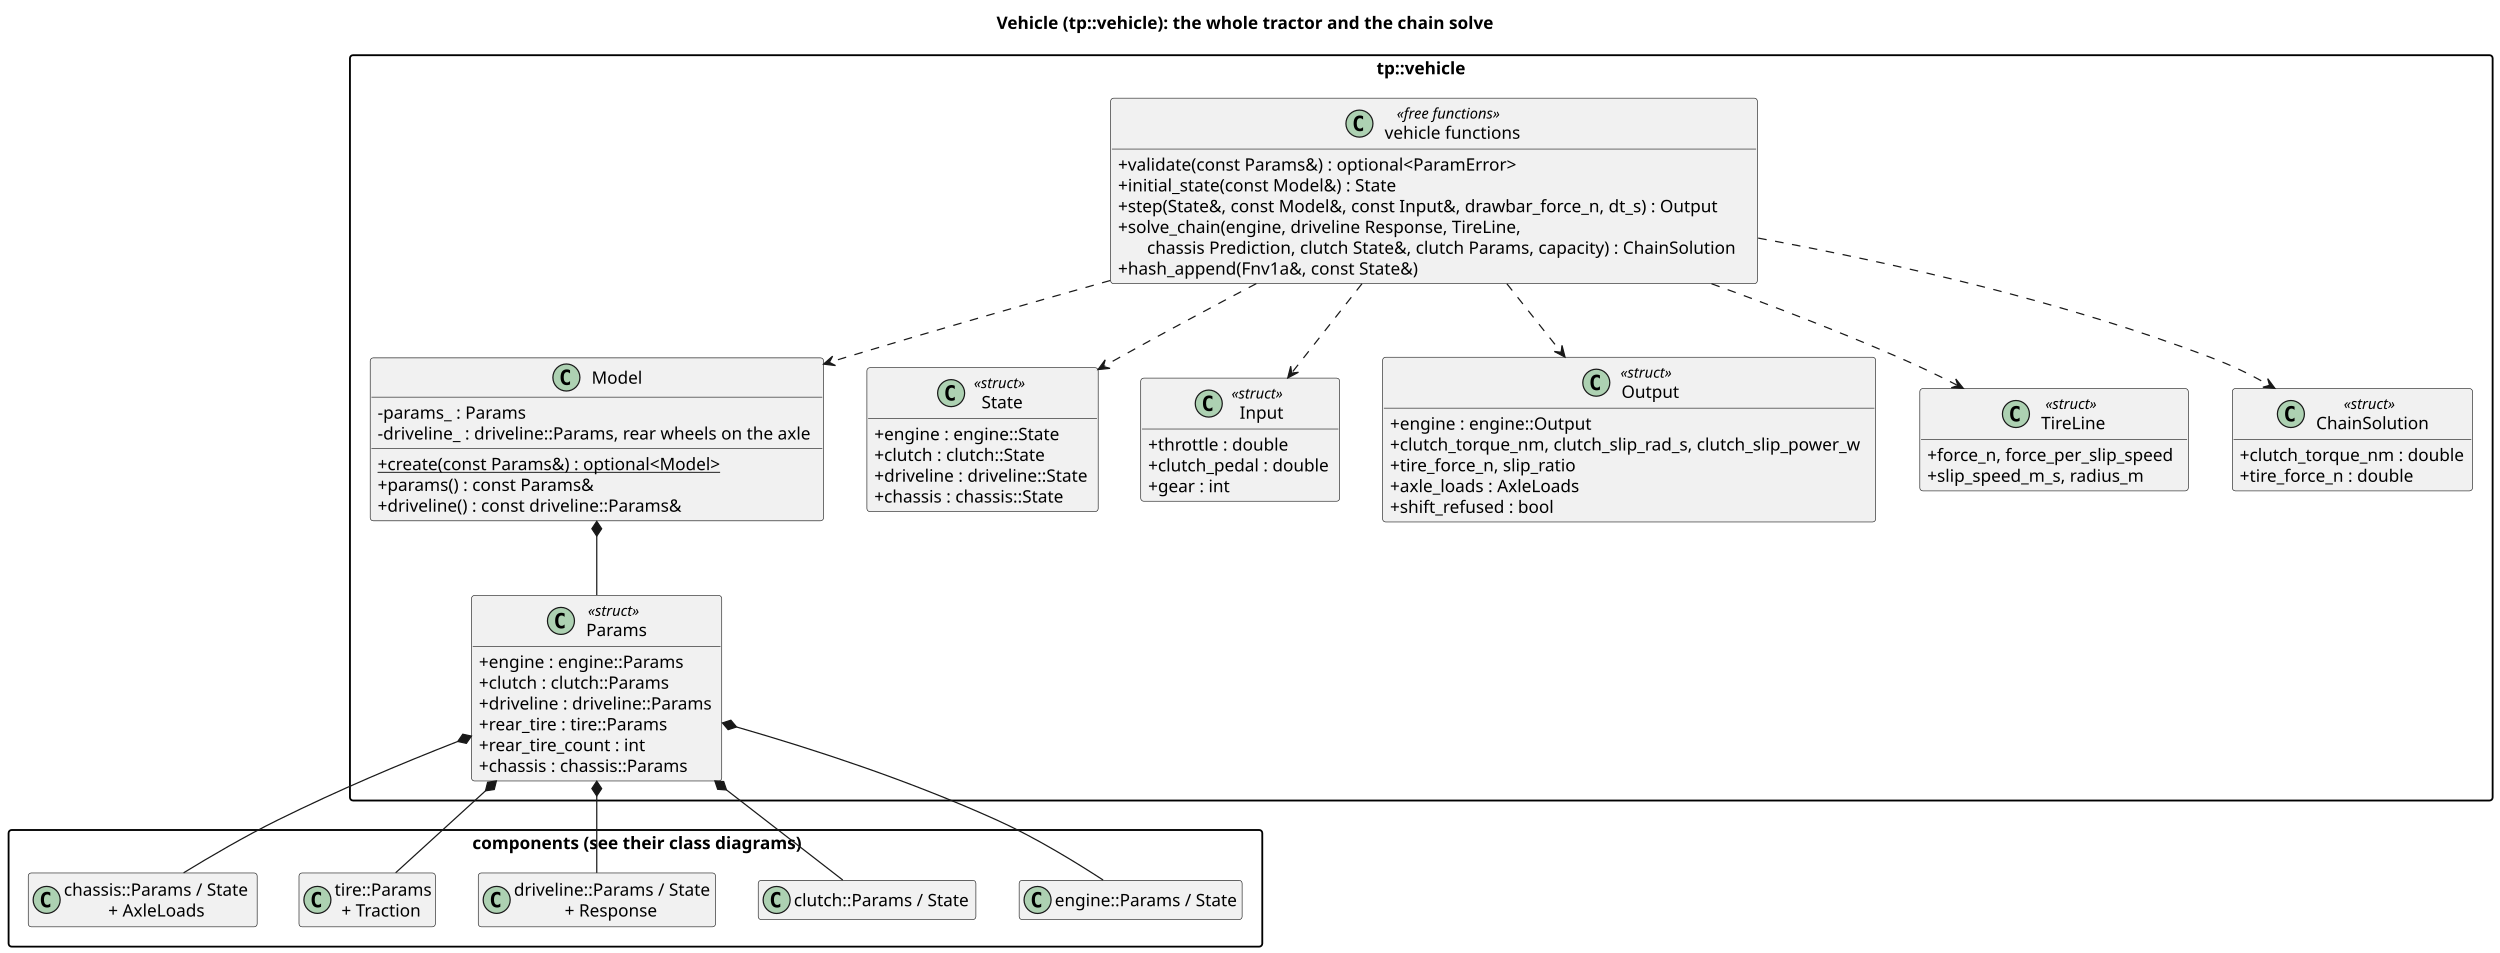
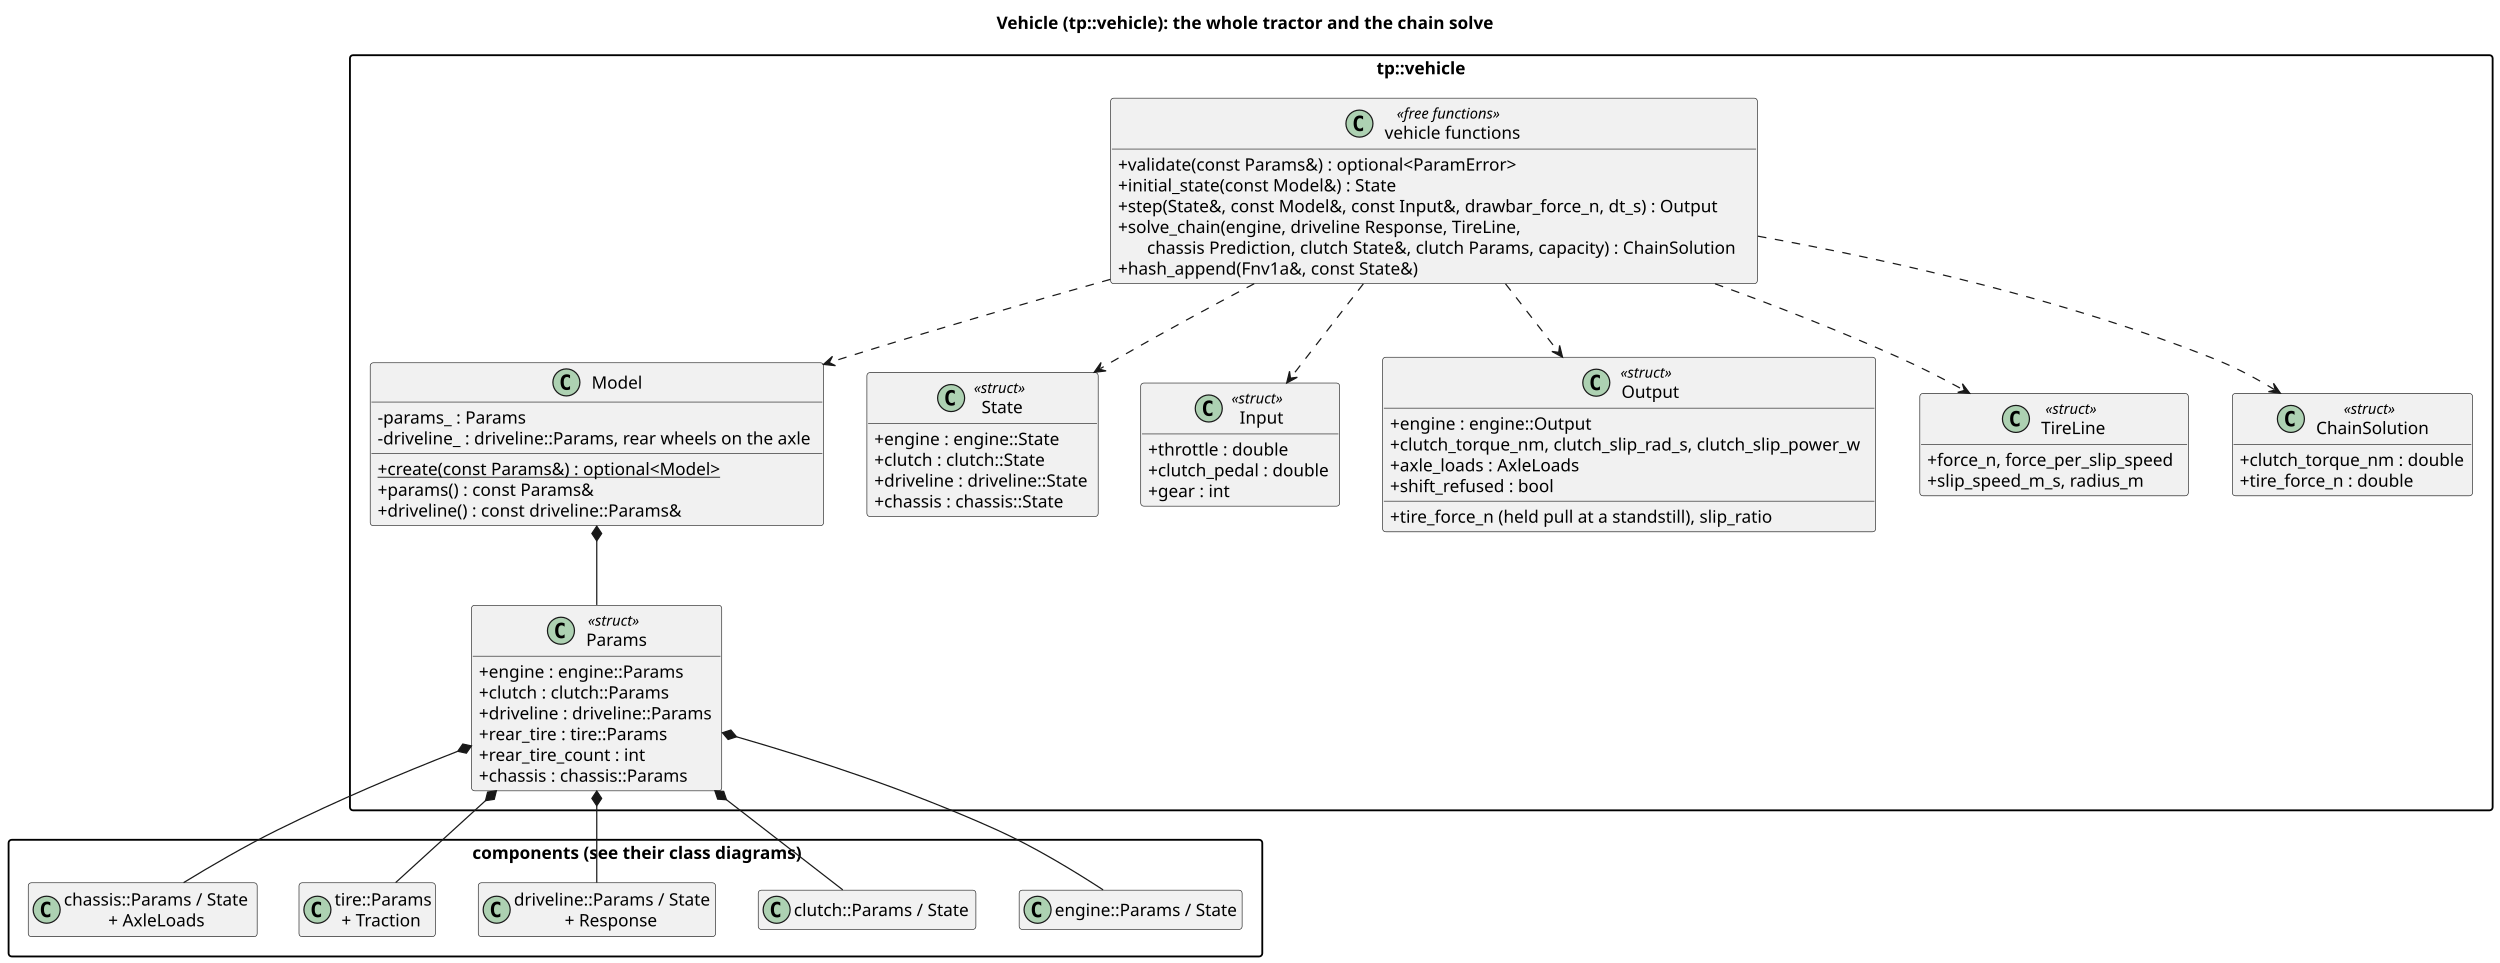
- <svg xmlns="http://www.w3.org/2000/svg" contentStyleType="text/css" height="776px" preserveAspectRatio="none" style="width:2036px;height:776px;background:#FFFFFF;" version="1.1" viewBox="0 0 2036 776" width="2036px" zoomAndPan="magnify">
+ <svg xmlns="http://www.w3.org/2000/svg" contentStyleType="text/css" height="784px" preserveAspectRatio="none" style="width:2036px;height:784px;background:#FFFFFF;" version="1.1" viewBox="0 0 2036 784" width="2036px" zoomAndPan="magnify">
  <defs />
  <g>
    <text fill="#000000" font-family="sans-serif" font-size="14" font-weight="bold" lengthAdjust="spacing" textLength="398.87" x="811.565" y="23.562">Vehicle (tp::vehicle): the whole tractor and the chain solve</text>
    <g id="cluster_components (see their class diagrams)">
-       <rect fill="none" height="95" rx="2.5" ry="2.5" style="stroke:#000000;stroke-width:1.5;" width="1021" x="7" y="675.939" />
-       <text fill="#000000" font-family="sans-serif" font-size="14" font-weight="bold" lengthAdjust="spacing" textLength="265.644" x="384.678" y="691.502">components (see their class diagrams)</text>
+       <rect fill="none" height="95" rx="2.5" ry="2.5" style="stroke:#000000;stroke-width:1.5;" width="1021" x="7" y="683.939" />
+       <text fill="#000000" font-family="sans-serif" font-size="14" font-weight="bold" lengthAdjust="spacing" textLength="265.644" x="384.678" y="699.502">components (see their class diagrams)</text>
    </g>
    <g id="cluster_tp::vehicle">
-       <rect fill="none" height="607" rx="2.5" ry="2.5" style="stroke:#000000;stroke-width:1.5;" width="1745" x="285" y="44.94" />
+       <rect fill="none" height="615" rx="2.5" ry="2.5" style="stroke:#000000;stroke-width:1.5;" width="1745" x="285" y="44.94" />
      <text fill="#000000" font-family="sans-serif" font-size="14" font-weight="bold" lengthAdjust="spacing" textLength="72.919" x="1121.041" y="60.502">tp::vehicle</text>
    </g>
    <g id="elem_Engine">
-       <rect codeLine="7" fill="#F1F1F1" height="32" id="Engine" rx="2.5" ry="2.5" style="stroke:#181818;stroke-width:0.5;" width="181.584" x="830" y="716.939" />
-       <ellipse cx="845" cy="732.939" fill="#ADD1B2" rx="11" ry="11" style="stroke:#181818;stroke-width:1.0;" />
-       <path d="M847.969,738.58 Q847.391,738.877 846.75,739.018 Q846.109,739.174 845.406,739.174 Q842.906,739.174 841.578,737.533 Q840.266,735.877 840.266,732.752 Q840.266,729.627 841.578,727.971 Q842.906,726.314 845.406,726.314 Q846.109,726.314 846.75,726.471 Q847.406,726.627 847.969,726.924 L847.969,729.643 Q847.344,729.064 846.75,728.799 Q846.156,728.518 845.531,728.518 Q844.188,728.518 843.5,729.596 Q842.812,730.658 842.812,732.752 Q842.812,734.846 843.5,735.924 Q844.188,736.986 845.531,736.986 Q846.156,736.986 846.75,736.721 Q847.344,736.439 847.969,735.861 L847.969,738.58 Z " fill="#000000" />
-       <text fill="#000000" font-family="sans-serif" font-size="14" lengthAdjust="spacing" textLength="149.584" x="859" y="738.032">engine::Params / State</text>
+       <rect codeLine="7" fill="#F1F1F1" height="32" id="Engine" rx="2.5" ry="2.5" style="stroke:#181818;stroke-width:0.5;" width="181.584" x="830" y="724.939" />
+       <ellipse cx="845" cy="740.939" fill="#ADD1B2" rx="11" ry="11" style="stroke:#181818;stroke-width:1.0;" />
+       <path d="M847.969,746.58 Q847.391,746.877 846.75,747.018 Q846.109,747.174 845.406,747.174 Q842.906,747.174 841.578,745.533 Q840.266,743.877 840.266,740.752 Q840.266,737.627 841.578,735.971 Q842.906,734.314 845.406,734.314 Q846.109,734.314 846.75,734.471 Q847.406,734.627 847.969,734.924 L847.969,737.643 Q847.344,737.064 846.75,736.799 Q846.156,736.518 845.531,736.518 Q844.188,736.518 843.5,737.596 Q842.812,738.658 842.812,740.752 Q842.812,742.846 843.5,743.924 Q844.188,744.986 845.531,744.986 Q846.156,744.986 846.75,744.721 Q847.344,744.439 847.969,743.861 L847.969,746.58 Z " fill="#000000" />
+       <text fill="#000000" font-family="sans-serif" font-size="14" lengthAdjust="spacing" textLength="149.584" x="859" y="746.032">engine::Params / State</text>
    </g>
    <g id="elem_Clutch">
-       <rect codeLine="8" fill="#F1F1F1" height="32" id="Clutch" rx="2.5" ry="2.5" style="stroke:#181818;stroke-width:0.5;" width="177.264" x="617.5" y="716.939" />
-       <ellipse cx="632.5" cy="732.939" fill="#ADD1B2" rx="11" ry="11" style="stroke:#181818;stroke-width:1.0;" />
-       <path d="M635.469,738.58 Q634.891,738.877 634.25,739.018 Q633.609,739.174 632.906,739.174 Q630.406,739.174 629.078,737.533 Q627.766,735.877 627.766,732.752 Q627.766,729.627 629.078,727.971 Q630.406,726.314 632.906,726.314 Q633.609,726.314 634.25,726.471 Q634.906,726.627 635.469,726.924 L635.469,729.643 Q634.844,729.064 634.25,728.799 Q633.656,728.518 633.031,728.518 Q631.688,728.518 631,729.596 Q630.312,730.658 630.312,732.752 Q630.312,734.846 631,735.924 Q631.688,736.986 633.031,736.986 Q633.656,736.986 634.25,736.721 Q634.844,736.439 635.469,735.861 L635.469,738.58 Z " fill="#000000" />
-       <text fill="#000000" font-family="sans-serif" font-size="14" lengthAdjust="spacing" textLength="145.264" x="646.5" y="738.032">clutch::Params / State</text>
+       <rect codeLine="8" fill="#F1F1F1" height="32" id="Clutch" rx="2.5" ry="2.5" style="stroke:#181818;stroke-width:0.5;" width="177.264" x="617.5" y="724.939" />
+       <ellipse cx="632.5" cy="740.939" fill="#ADD1B2" rx="11" ry="11" style="stroke:#181818;stroke-width:1.0;" />
+       <path d="M635.469,746.58 Q634.891,746.877 634.25,747.018 Q633.609,747.174 632.906,747.174 Q630.406,747.174 629.078,745.533 Q627.766,743.877 627.766,740.752 Q627.766,737.627 629.078,735.971 Q630.406,734.314 632.906,734.314 Q633.609,734.314 634.25,734.471 Q634.906,734.627 635.469,734.924 L635.469,737.643 Q634.844,737.064 634.25,736.799 Q633.656,736.518 633.031,736.518 Q631.688,736.518 631,737.596 Q630.312,738.658 630.312,740.752 Q630.312,742.846 631,743.924 Q631.688,744.986 633.031,744.986 Q633.656,744.986 634.25,744.721 Q634.844,744.439 635.469,743.861 L635.469,746.58 Z " fill="#000000" />
+       <text fill="#000000" font-family="sans-serif" font-size="14" lengthAdjust="spacing" textLength="145.264" x="646.5" y="746.032">clutch::Params / State</text>
    </g>
    <g id="elem_Driveline">
-       <rect codeLine="9" fill="#F1F1F1" height="43.879" id="Driveline" rx="2.5" ry="2.5" style="stroke:#181818;stroke-width:0.5;" width="193.219" x="389.5" y="710.939" />
-       <ellipse cx="404.5" cy="732.879" fill="#ADD1B2" rx="11" ry="11" style="stroke:#181818;stroke-width:1.0;" />
-       <path d="M407.469,738.519 Q406.891,738.816 406.25,738.957 Q405.609,739.113 404.906,739.113 Q402.406,739.113 401.078,737.473 Q399.766,735.816 399.766,732.691 Q399.766,729.566 401.078,727.91 Q402.406,726.254 404.906,726.254 Q405.609,726.254 406.25,726.41 Q406.906,726.566 407.469,726.863 L407.469,729.582 Q406.844,729.004 406.25,728.738 Q405.656,728.457 405.031,728.457 Q403.688,728.457 403,729.535 Q402.312,730.598 402.312,732.691 Q402.312,734.785 403,735.863 Q403.688,736.926 405.031,736.926 Q405.656,736.926 406.25,736.66 Q406.844,736.379 407.469,735.801 L407.469,738.519 Z " fill="#000000" />
-       <text fill="#000000" font-family="sans-serif" font-size="14" lengthAdjust="spacing" textLength="161.219" x="418.5" y="729.502">driveline::Params / State</text>
-       <text fill="#000000" font-family="sans-serif" font-size="14" lengthAdjust="spacing" textLength="78.552" x="459.834" y="746.441">+ Response</text>
+       <rect codeLine="9" fill="#F1F1F1" height="43.879" id="Driveline" rx="2.5" ry="2.5" style="stroke:#181818;stroke-width:0.5;" width="193.219" x="389.5" y="718.939" />
+       <ellipse cx="404.5" cy="740.879" fill="#ADD1B2" rx="11" ry="11" style="stroke:#181818;stroke-width:1.0;" />
+       <path d="M407.469,746.519 Q406.891,746.816 406.25,746.957 Q405.609,747.113 404.906,747.113 Q402.406,747.113 401.078,745.473 Q399.766,743.816 399.766,740.691 Q399.766,737.566 401.078,735.91 Q402.406,734.254 404.906,734.254 Q405.609,734.254 406.25,734.41 Q406.906,734.566 407.469,734.863 L407.469,737.582 Q406.844,737.004 406.25,736.738 Q405.656,736.457 405.031,736.457 Q403.688,736.457 403,737.535 Q402.312,738.598 402.312,740.691 Q402.312,742.785 403,743.863 Q403.688,744.926 405.031,744.926 Q405.656,744.926 406.25,744.66 Q406.844,744.379 407.469,743.801 L407.469,746.519 Z " fill="#000000" />
+       <text fill="#000000" font-family="sans-serif" font-size="14" lengthAdjust="spacing" textLength="161.219" x="418.5" y="737.502">driveline::Params / State</text>
+       <text fill="#000000" font-family="sans-serif" font-size="14" lengthAdjust="spacing" textLength="78.552" x="459.834" y="754.441">+ Response</text>
    </g>
    <g id="elem_Tire">
-       <rect codeLine="10" fill="#F1F1F1" height="43.879" id="Tire" rx="2.5" ry="2.5" style="stroke:#181818;stroke-width:0.5;" width="111.058" x="243.5" y="710.939" />
-       <ellipse cx="258.5" cy="732.879" fill="#ADD1B2" rx="11" ry="11" style="stroke:#181818;stroke-width:1.0;" />
-       <path d="M261.469,738.519 Q260.891,738.816 260.25,738.957 Q259.609,739.113 258.906,739.113 Q256.406,739.113 255.078,737.473 Q253.766,735.816 253.766,732.691 Q253.766,729.566 255.078,727.91 Q256.406,726.254 258.906,726.254 Q259.609,726.254 260.25,726.41 Q260.906,726.566 261.469,726.863 L261.469,729.582 Q260.844,729.004 260.25,728.738 Q259.656,728.457 259.031,728.457 Q257.688,728.457 257,729.535 Q256.312,730.598 256.312,732.691 Q256.312,734.785 257,735.863 Q257.688,736.926 259.031,736.926 Q259.656,736.926 260.25,736.66 Q260.844,736.379 261.469,735.801 L261.469,738.519 Z " fill="#000000" />
-       <text fill="#000000" font-family="sans-serif" font-size="14" lengthAdjust="spacing" textLength="79.058" x="272.5" y="729.502">tire::Params</text>
-       <text fill="#000000" font-family="sans-serif" font-size="14" lengthAdjust="spacing" textLength="68.004" x="278.027" y="746.441">+ Traction</text>
+       <rect codeLine="10" fill="#F1F1F1" height="43.879" id="Tire" rx="2.5" ry="2.5" style="stroke:#181818;stroke-width:0.5;" width="111.058" x="243.5" y="718.939" />
+       <ellipse cx="258.5" cy="740.879" fill="#ADD1B2" rx="11" ry="11" style="stroke:#181818;stroke-width:1.0;" />
+       <path d="M261.469,746.519 Q260.891,746.816 260.25,746.957 Q259.609,747.113 258.906,747.113 Q256.406,747.113 255.078,745.473 Q253.766,743.816 253.766,740.691 Q253.766,737.566 255.078,735.91 Q256.406,734.254 258.906,734.254 Q259.609,734.254 260.25,734.41 Q260.906,734.566 261.469,734.863 L261.469,737.582 Q260.844,737.004 260.25,736.738 Q259.656,736.457 259.031,736.457 Q257.688,736.457 257,737.535 Q256.312,738.598 256.312,740.691 Q256.312,742.785 257,743.863 Q257.688,744.926 259.031,744.926 Q259.656,744.926 260.25,744.66 Q260.844,744.379 261.469,743.801 L261.469,746.519 Z " fill="#000000" />
+       <text fill="#000000" font-family="sans-serif" font-size="14" lengthAdjust="spacing" textLength="79.058" x="272.5" y="737.502">tire::Params</text>
+       <text fill="#000000" font-family="sans-serif" font-size="14" lengthAdjust="spacing" textLength="68.004" x="278.027" y="754.441">+ Traction</text>
    </g>
    <g id="elem_Chassis">
-       <rect codeLine="11" fill="#F1F1F1" height="43.879" id="Chassis" rx="2.5" ry="2.5" style="stroke:#181818;stroke-width:0.5;" width="186.438" x="23" y="710.939" />
-       <ellipse cx="38" cy="732.879" fill="#ADD1B2" rx="11" ry="11" style="stroke:#181818;stroke-width:1.0;" />
-       <path d="M40.969,738.519 Q40.391,738.816 39.75,738.957 Q39.109,739.113 38.406,739.113 Q35.906,739.113 34.578,737.473 Q33.266,735.816 33.266,732.691 Q33.266,729.566 34.578,727.91 Q35.906,726.254 38.406,726.254 Q39.109,726.254 39.75,726.41 Q40.406,726.566 40.969,726.863 L40.969,729.582 Q40.344,729.004 39.75,728.738 Q39.156,728.457 38.531,728.457 Q37.188,728.457 36.5,729.535 Q35.812,730.598 35.812,732.691 Q35.812,734.785 36.5,735.863 Q37.188,736.926 38.531,736.926 Q39.156,736.926 39.75,736.66 Q40.344,736.379 40.969,735.801 L40.969,738.519 Z " fill="#000000" />
-       <text fill="#000000" font-family="sans-serif" font-size="14" lengthAdjust="spacing" textLength="154.438" x="52" y="729.502">chassis::Params / State</text>
-       <text fill="#000000" font-family="sans-serif" font-size="14" lengthAdjust="spacing" textLength="82.189" x="88.124" y="746.441">+ AxleLoads</text>
+       <rect codeLine="11" fill="#F1F1F1" height="43.879" id="Chassis" rx="2.5" ry="2.5" style="stroke:#181818;stroke-width:0.5;" width="186.438" x="23" y="718.939" />
+       <ellipse cx="38" cy="740.879" fill="#ADD1B2" rx="11" ry="11" style="stroke:#181818;stroke-width:1.0;" />
+       <path d="M40.969,746.519 Q40.391,746.816 39.75,746.957 Q39.109,747.113 38.406,747.113 Q35.906,747.113 34.578,745.473 Q33.266,743.816 33.266,740.691 Q33.266,737.566 34.578,735.91 Q35.906,734.254 38.406,734.254 Q39.109,734.254 39.75,734.41 Q40.406,734.566 40.969,734.863 L40.969,737.582 Q40.344,737.004 39.75,736.738 Q39.156,736.457 38.531,736.457 Q37.188,736.457 36.5,737.535 Q35.812,738.598 35.812,740.691 Q35.812,742.785 36.5,743.863 Q37.188,744.926 38.531,744.926 Q39.156,744.926 39.75,744.66 Q40.344,744.379 40.969,743.801 L40.969,746.519 Z " fill="#000000" />
+       <text fill="#000000" font-family="sans-serif" font-size="14" lengthAdjust="spacing" textLength="154.438" x="52" y="737.502">chassis::Params / State</text>
+       <text fill="#000000" font-family="sans-serif" font-size="14" lengthAdjust="spacing" textLength="82.189" x="88.124" y="754.441">+ AxleLoads</text>
    </g>
    <g id="elem_Params">
-       <rect codeLine="15" fill="#F1F1F1" height="151.096" id="Params" rx="2.5" ry="2.5" style="stroke:#181818;stroke-width:0.5;" width="203.782" x="384" y="484.94" />
-       <ellipse cx="456.847" cy="505.669" fill="#ADD1B2" rx="11" ry="11" style="stroke:#181818;stroke-width:1.0;" />
-       <path d="M459.816,511.31 Q459.238,511.606 458.597,511.747 Q457.957,511.903 457.253,511.903 Q454.753,511.903 453.425,510.263 Q452.113,508.606 452.113,505.481 Q452.113,502.356 453.425,500.7 Q454.753,499.044 457.253,499.044 Q457.957,499.044 458.597,499.2 Q459.253,499.356 459.816,499.653 L459.816,502.372 Q459.191,501.794 458.597,501.528 Q458.003,501.247 457.378,501.247 Q456.035,501.247 455.347,502.325 Q454.66,503.388 454.66,505.481 Q454.66,507.575 455.347,508.653 Q456.035,509.716 457.378,509.716 Q458.003,509.716 458.597,509.45 Q459.191,509.169 459.816,508.591 L459.816,511.31 Z " fill="#000000" />
-       <text fill="#000000" font-family="sans-serif" font-size="12" font-style="italic" lengthAdjust="spacing" textLength="46.676" x="478.803" y="501.565">«struct»</text>
-       <text fill="#000000" font-family="sans-serif" font-size="14" lengthAdjust="spacing" textLength="49.588" x="477.347" y="518.021">Params</text>
-       <line style="stroke:#181818;stroke-width:0.5;" x1="385" x2="586.782" y1="526.398" y2="526.398" />
-       <text fill="#000000" font-family="sans-serif" font-size="14" lengthAdjust="spacing" textLength="168.513" x="390" y="543.961">+engine : engine::Params</text>
-       <text fill="#000000" font-family="sans-serif" font-size="14" lengthAdjust="spacing" textLength="159.872" x="390" y="560.9">+clutch : clutch::Params</text>
-       <text fill="#000000" font-family="sans-serif" font-size="14" lengthAdjust="spacing" textLength="191.782" x="390" y="577.84">+driveline : driveline::Params</text>
-       <text fill="#000000" font-family="sans-serif" font-size="14" lengthAdjust="spacing" textLength="154.581" x="390" y="594.779">+rear_tire : tire::Params</text>
-       <text fill="#000000" font-family="sans-serif" font-size="14" lengthAdjust="spacing" textLength="135.673" x="390" y="611.719">+rear_tire_count : int</text>
-       <text fill="#000000" font-family="sans-serif" font-size="14" lengthAdjust="spacing" textLength="178.22" x="390" y="628.658">+chassis : chassis::Params</text>
+       <rect codeLine="15" fill="#F1F1F1" height="151.096" id="Params" rx="2.5" ry="2.5" style="stroke:#181818;stroke-width:0.5;" width="203.782" x="384" y="492.94" />
+       <ellipse cx="456.847" cy="513.669" fill="#ADD1B2" rx="11" ry="11" style="stroke:#181818;stroke-width:1.0;" />
+       <path d="M459.816,519.31 Q459.238,519.606 458.597,519.747 Q457.957,519.903 457.253,519.903 Q454.753,519.903 453.425,518.263 Q452.113,516.606 452.113,513.481 Q452.113,510.356 453.425,508.7 Q454.753,507.044 457.253,507.044 Q457.957,507.044 458.597,507.2 Q459.253,507.356 459.816,507.653 L459.816,510.372 Q459.191,509.794 458.597,509.528 Q458.003,509.247 457.378,509.247 Q456.035,509.247 455.347,510.325 Q454.66,511.388 454.66,513.481 Q454.66,515.575 455.347,516.653 Q456.035,517.716 457.378,517.716 Q458.003,517.716 458.597,517.45 Q459.191,517.169 459.816,516.591 L459.816,519.31 Z " fill="#000000" />
+       <text fill="#000000" font-family="sans-serif" font-size="12" font-style="italic" lengthAdjust="spacing" textLength="46.676" x="478.803" y="509.565">«struct»</text>
+       <text fill="#000000" font-family="sans-serif" font-size="14" lengthAdjust="spacing" textLength="49.588" x="477.347" y="526.021">Params</text>
+       <line style="stroke:#181818;stroke-width:0.5;" x1="385" x2="586.782" y1="534.398" y2="534.398" />
+       <text fill="#000000" font-family="sans-serif" font-size="14" lengthAdjust="spacing" textLength="168.513" x="390" y="551.961">+engine : engine::Params</text>
+       <text fill="#000000" font-family="sans-serif" font-size="14" lengthAdjust="spacing" textLength="159.872" x="390" y="568.9">+clutch : clutch::Params</text>
+       <text fill="#000000" font-family="sans-serif" font-size="14" lengthAdjust="spacing" textLength="191.782" x="390" y="585.84">+driveline : driveline::Params</text>
+       <text fill="#000000" font-family="sans-serif" font-size="14" lengthAdjust="spacing" textLength="154.581" x="390" y="602.779">+rear_tire : tire::Params</text>
+       <text fill="#000000" font-family="sans-serif" font-size="14" lengthAdjust="spacing" textLength="135.673" x="390" y="619.719">+rear_tire_count : int</text>
+       <text fill="#000000" font-family="sans-serif" font-size="14" lengthAdjust="spacing" textLength="178.22" x="390" y="636.658">+chassis : chassis::Params</text>
    </g>
    <g id="elem_Model">
-       <rect codeLine="23" fill="#F1F1F1" height="132.697" id="Model" rx="2.5" ry="2.5" style="stroke:#181818;stroke-width:0.5;" width="369.212" x="301.5" y="291.44" />
-       <ellipse cx="461.273" cy="307.44" fill="#ADD1B2" rx="11" ry="11" style="stroke:#181818;stroke-width:1.0;" />
-       <path d="M464.242,313.08 Q463.664,313.377 463.023,313.518 Q462.382,313.674 461.679,313.674 Q459.179,313.674 457.851,312.033 Q456.539,310.377 456.539,307.252 Q456.539,304.127 457.851,302.471 Q459.179,300.815 461.679,300.815 Q462.382,300.815 463.023,300.971 Q463.679,301.127 464.242,301.424 L464.242,304.143 Q463.617,303.565 463.023,303.299 Q462.429,303.018 461.804,303.018 Q460.46,303.018 459.773,304.096 Q459.085,305.158 459.085,307.252 Q459.085,309.346 459.773,310.424 Q460.46,311.486 461.804,311.486 Q462.429,311.486 463.023,311.221 Q463.617,310.94 464.242,310.361 L464.242,313.08 Z " fill="#000000" />
-       <text fill="#000000" font-family="sans-serif" font-size="14" lengthAdjust="spacing" textLength="41.166" x="481.773" y="312.532">Model</text>
-       <line style="stroke:#181818;stroke-width:0.5;" x1="302.5" x2="669.712" y1="323.44" y2="323.44" />
-       <text fill="#000000" font-family="sans-serif" font-size="14" lengthAdjust="spacing" textLength="123.539" x="307.5" y="341.002">-params_ : Params</text>
-       <text fill="#000000" font-family="sans-serif" font-size="14" lengthAdjust="spacing" textLength="357.212" x="307.5" y="357.941">-driveline_ : driveline::Params, rear wheels on the axle</text>
-       <line style="stroke:#181818;stroke-width:0.5;" x1="302.5" x2="669.712" y1="365.318" y2="365.318" />
-       <text fill="#000000" font-family="sans-serif" font-size="14" lengthAdjust="spacing" text-decoration="underline" textLength="285.141" x="307.5" y="382.881">+create(const Params&amp;) : optional&lt;Model&gt;</text>
-       <text fill="#000000" font-family="sans-serif" font-size="14" lengthAdjust="spacing" textLength="179.778" x="307.5" y="399.82">+params() : const Params&amp;</text>
-       <text fill="#000000" font-family="sans-serif" font-size="14" lengthAdjust="spacing" textLength="251.583" x="307.5" y="416.76">+driveline() : const driveline::Params&amp;</text>
+       <rect codeLine="23" fill="#F1F1F1" height="132.697" id="Model" rx="2.5" ry="2.5" style="stroke:#181818;stroke-width:0.5;" width="369.212" x="301.5" y="295.44" />
+       <ellipse cx="461.273" cy="311.44" fill="#ADD1B2" rx="11" ry="11" style="stroke:#181818;stroke-width:1.0;" />
+       <path d="M464.242,317.08 Q463.664,317.377 463.023,317.518 Q462.382,317.674 461.679,317.674 Q459.179,317.674 457.851,316.033 Q456.539,314.377 456.539,311.252 Q456.539,308.127 457.851,306.471 Q459.179,304.815 461.679,304.815 Q462.382,304.815 463.023,304.971 Q463.679,305.127 464.242,305.424 L464.242,308.143 Q463.617,307.565 463.023,307.299 Q462.429,307.018 461.804,307.018 Q460.46,307.018 459.773,308.096 Q459.085,309.158 459.085,311.252 Q459.085,313.346 459.773,314.424 Q460.46,315.486 461.804,315.486 Q462.429,315.486 463.023,315.221 Q463.617,314.94 464.242,314.361 L464.242,317.08 Z " fill="#000000" />
+       <text fill="#000000" font-family="sans-serif" font-size="14" lengthAdjust="spacing" textLength="41.166" x="481.773" y="316.532">Model</text>
+       <line style="stroke:#181818;stroke-width:0.5;" x1="302.5" x2="669.712" y1="327.44" y2="327.44" />
+       <text fill="#000000" font-family="sans-serif" font-size="14" lengthAdjust="spacing" textLength="123.539" x="307.5" y="345.002">-params_ : Params</text>
+       <text fill="#000000" font-family="sans-serif" font-size="14" lengthAdjust="spacing" textLength="357.212" x="307.5" y="361.941">-driveline_ : driveline::Params, rear wheels on the axle</text>
+       <line style="stroke:#181818;stroke-width:0.5;" x1="302.5" x2="669.712" y1="369.318" y2="369.318" />
+       <text fill="#000000" font-family="sans-serif" font-size="14" lengthAdjust="spacing" text-decoration="underline" textLength="285.141" x="307.5" y="386.881">+create(const Params&amp;) : optional&lt;Model&gt;</text>
+       <text fill="#000000" font-family="sans-serif" font-size="14" lengthAdjust="spacing" textLength="179.778" x="307.5" y="403.82">+params() : const Params&amp;</text>
+       <text fill="#000000" font-family="sans-serif" font-size="14" lengthAdjust="spacing" textLength="251.583" x="307.5" y="420.76">+driveline() : const driveline::Params&amp;</text>
    </g>
    <g id="elem_State">
-       <rect codeLine="30" fill="#F1F1F1" height="117.217" id="State" rx="2.5" ry="2.5" style="stroke:#181818;stroke-width:0.5;" width="188.36" x="706" y="299.44" />
-       <ellipse cx="774.592" cy="320.169" fill="#ADD1B2" rx="11" ry="11" style="stroke:#181818;stroke-width:1.0;" />
-       <path d="M777.561,325.81 Q776.983,326.106 776.342,326.247 Q775.702,326.403 774.999,326.403 Q772.499,326.403 771.17,324.763 Q769.858,323.106 769.858,319.981 Q769.858,316.856 771.17,315.2 Q772.499,313.544 774.999,313.544 Q775.702,313.544 776.342,313.7 Q776.999,313.856 777.561,314.153 L777.561,316.872 Q776.936,316.294 776.342,316.028 Q775.749,315.747 775.124,315.747 Q773.78,315.747 773.092,316.825 Q772.405,317.888 772.405,319.981 Q772.405,322.075 773.092,323.153 Q773.78,324.216 775.124,324.216 Q775.749,324.216 776.342,323.95 Q776.936,323.669 777.561,323.091 L777.561,325.81 Z " fill="#000000" />
-       <text fill="#000000" font-family="sans-serif" font-size="12" font-style="italic" lengthAdjust="spacing" textLength="46.676" x="793.092" y="316.065">«struct»</text>
-       <text fill="#000000" font-family="sans-serif" font-size="14" lengthAdjust="spacing" textLength="34.166" x="799.347" y="332.522">State</text>
-       <line style="stroke:#181818;stroke-width:0.5;" x1="707" x2="893.36" y1="340.898" y2="340.898" />
-       <text fill="#000000" font-family="sans-serif" font-size="14" lengthAdjust="spacing" textLength="153.091" x="712" y="358.461">+engine : engine::State</text>
-       <text fill="#000000" font-family="sans-serif" font-size="14" lengthAdjust="spacing" textLength="144.45" x="712" y="375.4">+clutch : clutch::State</text>
-       <text fill="#000000" font-family="sans-serif" font-size="14" lengthAdjust="spacing" textLength="176.36" x="712" y="392.34">+driveline : driveline::State</text>
-       <text fill="#000000" font-family="sans-serif" font-size="14" lengthAdjust="spacing" textLength="162.798" x="712" y="409.279">+chassis : chassis::State</text>
+       <rect codeLine="30" fill="#F1F1F1" height="117.217" id="State" rx="2.5" ry="2.5" style="stroke:#181818;stroke-width:0.5;" width="188.36" x="706" y="303.44" />
+       <ellipse cx="774.592" cy="324.169" fill="#ADD1B2" rx="11" ry="11" style="stroke:#181818;stroke-width:1.0;" />
+       <path d="M777.561,329.81 Q776.983,330.106 776.342,330.247 Q775.702,330.403 774.999,330.403 Q772.499,330.403 771.17,328.763 Q769.858,327.106 769.858,323.981 Q769.858,320.856 771.17,319.2 Q772.499,317.544 774.999,317.544 Q775.702,317.544 776.342,317.7 Q776.999,317.856 777.561,318.153 L777.561,320.872 Q776.936,320.294 776.342,320.028 Q775.749,319.747 775.124,319.747 Q773.78,319.747 773.092,320.825 Q772.405,321.888 772.405,323.981 Q772.405,326.075 773.092,327.153 Q773.78,328.216 775.124,328.216 Q775.749,328.216 776.342,327.95 Q776.936,327.669 777.561,327.091 L777.561,329.81 Z " fill="#000000" />
+       <text fill="#000000" font-family="sans-serif" font-size="12" font-style="italic" lengthAdjust="spacing" textLength="46.676" x="793.092" y="320.065">«struct»</text>
+       <text fill="#000000" font-family="sans-serif" font-size="14" lengthAdjust="spacing" textLength="34.166" x="799.347" y="336.522">State</text>
+       <line style="stroke:#181818;stroke-width:0.5;" x1="707" x2="893.36" y1="344.898" y2="344.898" />
+       <text fill="#000000" font-family="sans-serif" font-size="14" lengthAdjust="spacing" textLength="153.091" x="712" y="362.461">+engine : engine::State</text>
+       <text fill="#000000" font-family="sans-serif" font-size="14" lengthAdjust="spacing" textLength="144.45" x="712" y="379.4">+clutch : clutch::State</text>
+       <text fill="#000000" font-family="sans-serif" font-size="14" lengthAdjust="spacing" textLength="176.36" x="712" y="396.34">+driveline : driveline::State</text>
+       <text fill="#000000" font-family="sans-serif" font-size="14" lengthAdjust="spacing" textLength="162.798" x="712" y="413.279">+chassis : chassis::State</text>
    </g>
    <g id="elem_Input">
-       <rect codeLine="36" fill="#F1F1F1" height="100.277" id="Input" rx="2.5" ry="2.5" style="stroke:#181818;stroke-width:0.5;" width="162.008" x="929" y="307.94" />
-       <ellipse cx="984.416" cy="328.669" fill="#ADD1B2" rx="11" ry="11" style="stroke:#181818;stroke-width:1.0;" />
-       <path d="M987.385,334.31 Q986.807,334.606 986.166,334.747 Q985.525,334.903 984.822,334.903 Q982.322,334.903 980.994,333.263 Q979.682,331.606 979.682,328.481 Q979.682,325.356 980.994,323.7 Q982.322,322.044 984.822,322.044 Q985.525,322.044 986.166,322.2 Q986.822,322.356 987.385,322.653 L987.385,325.372 Q986.76,324.794 986.166,324.528 Q985.572,324.247 984.947,324.247 Q983.604,324.247 982.916,325.325 Q982.229,326.388 982.229,328.481 Q982.229,330.575 982.916,331.653 Q983.604,332.716 984.947,332.716 Q985.572,332.716 986.166,332.45 Q986.76,332.169 987.385,331.591 L987.385,334.31 Z " fill="#000000" />
-       <text fill="#000000" font-family="sans-serif" font-size="12" font-style="italic" lengthAdjust="spacing" textLength="46.676" x="1002.916" y="324.565">«struct»</text>
-       <text fill="#000000" font-family="sans-serif" font-size="14" lengthAdjust="spacing" textLength="33.462" x="1009.523" y="341.022">Input</text>
-       <line style="stroke:#181818;stroke-width:0.5;" x1="930" x2="1090.008" y1="349.398" y2="349.398" />
-       <text fill="#000000" font-family="sans-serif" font-size="14" lengthAdjust="spacing" textLength="113.777" x="935" y="366.961">+throttle : double</text>
-       <text fill="#000000" font-family="sans-serif" font-size="14" lengthAdjust="spacing" textLength="150.008" x="935" y="383.9">+clutch_pedal : double</text>
-       <text fill="#000000" font-family="sans-serif" font-size="14" lengthAdjust="spacing" textLength="67.293" x="935" y="400.84">+gear : int</text>
+       <rect codeLine="36" fill="#F1F1F1" height="100.277" id="Input" rx="2.5" ry="2.5" style="stroke:#181818;stroke-width:0.5;" width="162.008" x="929" y="311.94" />
+       <ellipse cx="984.416" cy="332.669" fill="#ADD1B2" rx="11" ry="11" style="stroke:#181818;stroke-width:1.0;" />
+       <path d="M987.385,338.31 Q986.807,338.606 986.166,338.747 Q985.525,338.903 984.822,338.903 Q982.322,338.903 980.994,337.263 Q979.682,335.606 979.682,332.481 Q979.682,329.356 980.994,327.7 Q982.322,326.044 984.822,326.044 Q985.525,326.044 986.166,326.2 Q986.822,326.356 987.385,326.653 L987.385,329.372 Q986.76,328.794 986.166,328.528 Q985.572,328.247 984.947,328.247 Q983.604,328.247 982.916,329.325 Q982.229,330.388 982.229,332.481 Q982.229,334.575 982.916,335.653 Q983.604,336.716 984.947,336.716 Q985.572,336.716 986.166,336.45 Q986.76,336.169 987.385,335.591 L987.385,338.31 Z " fill="#000000" />
+       <text fill="#000000" font-family="sans-serif" font-size="12" font-style="italic" lengthAdjust="spacing" textLength="46.676" x="1002.916" y="328.565">«struct»</text>
+       <text fill="#000000" font-family="sans-serif" font-size="14" lengthAdjust="spacing" textLength="33.462" x="1009.523" y="345.022">Input</text>
+       <line style="stroke:#181818;stroke-width:0.5;" x1="930" x2="1090.008" y1="353.398" y2="353.398" />
+       <text fill="#000000" font-family="sans-serif" font-size="14" lengthAdjust="spacing" textLength="113.777" x="935" y="370.961">+throttle : double</text>
+       <text fill="#000000" font-family="sans-serif" font-size="14" lengthAdjust="spacing" textLength="150.008" x="935" y="387.9">+clutch_pedal : double</text>
+       <text fill="#000000" font-family="sans-serif" font-size="14" lengthAdjust="spacing" textLength="67.293" x="935" y="404.84">+gear : int</text>
    </g>
    <g id="elem_Output">
-       <rect codeLine="41" fill="#F1F1F1" height="134.156" id="Output" rx="2.5" ry="2.5" style="stroke:#181818;stroke-width:0.5;" width="401.539" x="1126" y="290.94" />
+       <rect codeLine="41" fill="#F1F1F1" height="142.156" id="Output" rx="2.5" ry="2.5" style="stroke:#181818;stroke-width:0.5;" width="401.539" x="1126" y="290.94" />
      <ellipse cx="1300.023" cy="311.669" fill="#ADD1B2" rx="11" ry="11" style="stroke:#181818;stroke-width:1.0;" />
      <path d="M1302.991,317.31 Q1302.413,317.606 1301.773,317.747 Q1301.132,317.903 1300.429,317.903 Q1297.929,317.903 1296.601,316.263 Q1295.288,314.606 1295.288,311.481 Q1295.288,308.356 1296.601,306.7 Q1297.929,305.044 1300.429,305.044 Q1301.132,305.044 1301.773,305.2 Q1302.429,305.356 1302.991,305.653 L1302.991,308.372 Q1302.366,307.794 1301.773,307.528 Q1301.179,307.247 1300.554,307.247 Q1299.21,307.247 1298.523,308.325 Q1297.835,309.388 1297.835,311.481 Q1297.835,313.575 1298.523,314.653 Q1299.21,315.716 1300.554,315.716 Q1301.179,315.716 1301.773,315.45 Q1302.366,315.169 1302.991,314.591 L1302.991,317.31 Z " fill="#000000" />
      <text fill="#000000" font-family="sans-serif" font-size="12" font-style="italic" lengthAdjust="spacing" textLength="46.676" x="1319.682" y="307.565">«struct»</text>
      <text fill="#000000" font-family="sans-serif" font-size="14" lengthAdjust="spacing" textLength="44.994" x="1320.523" y="324.022">Output</text>
      <line style="stroke:#181818;stroke-width:0.5;" x1="1127" x2="1526.539" y1="332.398" y2="332.398" />
      <text fill="#000000" font-family="sans-serif" font-size="14" lengthAdjust="spacing" textLength="163.919" x="1132" y="349.961">+engine : engine::Output</text>
      <text fill="#000000" font-family="sans-serif" font-size="14" lengthAdjust="spacing" textLength="389.539" x="1132" y="366.9">+clutch_torque_nm, clutch_slip_rad_s, clutch_slip_power_w</text>
-       <text fill="#000000" font-family="sans-serif" font-size="14" lengthAdjust="spacing" textLength="153.31" x="1132" y="383.84">+tire_force_n, slip_ratio</text>
-       <text fill="#000000" font-family="sans-serif" font-size="14" lengthAdjust="spacing" textLength="159.209" x="1132" y="400.779">+axle_loads : AxleLoads</text>
-       <text fill="#000000" font-family="sans-serif" font-size="14" lengthAdjust="spacing" textLength="136.144" x="1132" y="417.719">+shift_refused : bool</text>
+       <text fill="#000000" font-family="sans-serif" font-size="14" lengthAdjust="spacing" textLength="159.209" x="1132" y="383.84">+axle_loads : AxleLoads</text>
+       <text fill="#000000" font-family="sans-serif" font-size="14" lengthAdjust="spacing" textLength="136.144" x="1132" y="400.779">+shift_refused : bool</text>
+       <line style="stroke:#181818;stroke-width:0.5;" x1="1127" x2="1526.539" y1="408.156" y2="408.156" />
+       <text fill="#000000" font-family="sans-serif" font-size="14" lengthAdjust="spacing" textLength="314.364" x="1132" y="425.719">+tire_force_n (held pull at a standstill), slip_ratio</text>
    </g>
    <g id="elem_TireLine">
-       <rect codeLine="48" fill="#F1F1F1" height="83.338" id="TireLine" rx="2.5" ry="2.5" style="stroke:#181818;stroke-width:0.5;" width="218.664" x="1563.5" y="316.44" />
-       <ellipse cx="1641.782" cy="337.169" fill="#ADD1B2" rx="11" ry="11" style="stroke:#181818;stroke-width:1.0;" />
-       <path d="M1644.751,342.81 Q1644.172,343.106 1643.532,343.247 Q1642.891,343.403 1642.188,343.403 Q1639.688,343.403 1638.36,341.763 Q1637.047,340.106 1637.047,336.981 Q1637.047,333.856 1638.36,332.2 Q1639.688,330.544 1642.188,330.544 Q1642.891,330.544 1643.532,330.7 Q1644.188,330.856 1644.751,331.153 L1644.751,333.872 Q1644.126,333.294 1643.532,333.028 Q1642.938,332.747 1642.313,332.747 Q1640.969,332.747 1640.282,333.825 Q1639.594,334.888 1639.594,336.981 Q1639.594,339.075 1640.282,340.153 Q1640.969,341.216 1642.313,341.216 Q1642.938,341.216 1643.532,340.95 Q1644.126,340.669 1644.751,340.091 L1644.751,342.81 Z " fill="#000000" />
-       <text fill="#000000" font-family="sans-serif" font-size="12" font-style="italic" lengthAdjust="spacing" textLength="46.676" x="1665.744" y="333.065">«struct»</text>
-       <text fill="#000000" font-family="sans-serif" font-size="14" lengthAdjust="spacing" textLength="53.601" x="1662.282" y="349.522">TireLine</text>
-       <line style="stroke:#181818;stroke-width:0.5;" x1="1564.5" x2="1781.164" y1="357.898" y2="357.898" />
-       <text fill="#000000" font-family="sans-serif" font-size="14" lengthAdjust="spacing" textLength="206.664" x="1569.5" y="375.461">+force_n, force_per_slip_speed</text>
-       <text fill="#000000" font-family="sans-serif" font-size="14" lengthAdjust="spacing" textLength="179.054" x="1569.5" y="392.4">+slip_speed_m_s, radius_m</text>
+       <rect codeLine="48" fill="#F1F1F1" height="83.338" id="TireLine" rx="2.5" ry="2.5" style="stroke:#181818;stroke-width:0.5;" width="218.664" x="1563.5" y="320.44" />
+       <ellipse cx="1641.782" cy="341.169" fill="#ADD1B2" rx="11" ry="11" style="stroke:#181818;stroke-width:1.0;" />
+       <path d="M1644.751,346.81 Q1644.172,347.106 1643.532,347.247 Q1642.891,347.403 1642.188,347.403 Q1639.688,347.403 1638.36,345.763 Q1637.047,344.106 1637.047,340.981 Q1637.047,337.856 1638.36,336.2 Q1639.688,334.544 1642.188,334.544 Q1642.891,334.544 1643.532,334.7 Q1644.188,334.856 1644.751,335.153 L1644.751,337.872 Q1644.126,337.294 1643.532,337.028 Q1642.938,336.747 1642.313,336.747 Q1640.969,336.747 1640.282,337.825 Q1639.594,338.888 1639.594,340.981 Q1639.594,343.075 1640.282,344.153 Q1640.969,345.216 1642.313,345.216 Q1642.938,345.216 1643.532,344.95 Q1644.126,344.669 1644.751,344.091 L1644.751,346.81 Z " fill="#000000" />
+       <text fill="#000000" font-family="sans-serif" font-size="12" font-style="italic" lengthAdjust="spacing" textLength="46.676" x="1665.744" y="337.065">«struct»</text>
+       <text fill="#000000" font-family="sans-serif" font-size="14" lengthAdjust="spacing" textLength="53.601" x="1662.282" y="353.522">TireLine</text>
+       <line style="stroke:#181818;stroke-width:0.5;" x1="1564.5" x2="1781.164" y1="361.898" y2="361.898" />
+       <text fill="#000000" font-family="sans-serif" font-size="14" lengthAdjust="spacing" textLength="206.664" x="1569.5" y="379.461">+force_n, force_per_slip_speed</text>
+       <text fill="#000000" font-family="sans-serif" font-size="14" lengthAdjust="spacing" textLength="179.054" x="1569.5" y="396.4">+slip_speed_m_s, radius_m</text>
    </g>
    <g id="elem_ChainSolution">
-       <rect codeLine="52" fill="#F1F1F1" height="83.338" id="ChainSolution" rx="2.5" ry="2.5" style="stroke:#181818;stroke-width:0.5;" width="195.627" x="1818" y="316.44" />
-       <ellipse cx="1865.708" cy="337.169" fill="#ADD1B2" rx="11" ry="11" style="stroke:#181818;stroke-width:1.0;" />
-       <path d="M1868.677,342.81 Q1868.099,343.106 1867.458,343.247 Q1866.817,343.403 1866.114,343.403 Q1863.614,343.403 1862.286,341.763 Q1860.974,340.106 1860.974,336.981 Q1860.974,333.856 1862.286,332.2 Q1863.614,330.544 1866.114,330.544 Q1866.817,330.544 1867.458,330.7 Q1868.114,330.856 1868.677,331.153 L1868.677,333.872 Q1868.052,333.294 1867.458,333.028 Q1866.864,332.747 1866.239,332.747 Q1864.896,332.747 1864.208,333.825 Q1863.521,334.888 1863.521,336.981 Q1863.521,339.075 1864.208,340.153 Q1864.896,341.216 1866.239,341.216 Q1866.864,341.216 1867.458,340.95 Q1868.052,340.669 1868.677,340.091 L1868.677,342.81 Z " fill="#000000" />
-       <text fill="#000000" font-family="sans-serif" font-size="12" font-style="italic" lengthAdjust="spacing" textLength="46.676" x="1908.726" y="333.065">«struct»</text>
-       <text fill="#000000" font-family="sans-serif" font-size="14" lengthAdjust="spacing" textLength="91.711" x="1886.208" y="349.522">ChainSolution</text>
-       <line style="stroke:#181818;stroke-width:0.5;" x1="1819" x2="2012.627" y1="357.898" y2="357.898" />
-       <text fill="#000000" font-family="sans-serif" font-size="14" lengthAdjust="spacing" textLength="183.627" x="1824" y="375.461">+clutch_torque_nm : double</text>
-       <text fill="#000000" font-family="sans-serif" font-size="14" lengthAdjust="spacing" textLength="143.992" x="1824" y="392.4">+tire_force_n : double</text>
+       <rect codeLine="52" fill="#F1F1F1" height="83.338" id="ChainSolution" rx="2.5" ry="2.5" style="stroke:#181818;stroke-width:0.5;" width="195.627" x="1818" y="320.44" />
+       <ellipse cx="1865.708" cy="341.169" fill="#ADD1B2" rx="11" ry="11" style="stroke:#181818;stroke-width:1.0;" />
+       <path d="M1868.677,346.81 Q1868.099,347.106 1867.458,347.247 Q1866.817,347.403 1866.114,347.403 Q1863.614,347.403 1862.286,345.763 Q1860.974,344.106 1860.974,340.981 Q1860.974,337.856 1862.286,336.2 Q1863.614,334.544 1866.114,334.544 Q1866.817,334.544 1867.458,334.7 Q1868.114,334.856 1868.677,335.153 L1868.677,337.872 Q1868.052,337.294 1867.458,337.028 Q1866.864,336.747 1866.239,336.747 Q1864.896,336.747 1864.208,337.825 Q1863.521,338.888 1863.521,340.981 Q1863.521,343.075 1864.208,344.153 Q1864.896,345.216 1866.239,345.216 Q1866.864,345.216 1867.458,344.95 Q1868.052,344.669 1868.677,344.091 L1868.677,346.81 Z " fill="#000000" />
+       <text fill="#000000" font-family="sans-serif" font-size="12" font-style="italic" lengthAdjust="spacing" textLength="46.676" x="1908.726" y="337.065">«struct»</text>
+       <text fill="#000000" font-family="sans-serif" font-size="14" lengthAdjust="spacing" textLength="91.711" x="1886.208" y="353.522">ChainSolution</text>
+       <line style="stroke:#181818;stroke-width:0.5;" x1="1819" x2="2012.627" y1="361.898" y2="361.898" />
+       <text fill="#000000" font-family="sans-serif" font-size="14" lengthAdjust="spacing" textLength="183.627" x="1824" y="379.461">+clutch_torque_nm : double</text>
+       <text fill="#000000" font-family="sans-serif" font-size="14" lengthAdjust="spacing" textLength="143.992" x="1824" y="396.4">+tire_force_n : double</text>
    </g>
    <g id="elem_VehicleFns">
      <rect codeLine="56" fill="#F1F1F1" height="151.096" id="VehicleFns" rx="2.5" ry="2.5" style="stroke:#181818;stroke-width:0.5;" width="526.691" x="904.5" y="79.939" />
      <ellipse cx="1107.124" cy="100.669" fill="#ADD1B2" rx="11" ry="11" style="stroke:#181818;stroke-width:1.0;" />
      <path d="M1110.093,106.31 Q1109.515,106.606 1108.874,106.747 Q1108.233,106.903 1107.53,106.903 Q1105.03,106.903 1103.702,105.263 Q1102.39,103.606 1102.39,100.481 Q1102.39,97.356 1103.702,95.7 Q1105.03,94.044 1107.53,94.044 Q1108.233,94.044 1108.874,94.2 Q1109.53,94.356 1110.093,94.653 L1110.093,97.372 Q1109.468,96.794 1108.874,96.528 Q1108.28,96.247 1107.655,96.247 Q1106.312,96.247 1105.624,97.325 Q1104.937,98.388 1104.937,100.481 Q1104.937,102.575 1105.624,103.653 Q1106.312,104.716 1107.655,104.716 Q1108.28,104.716 1108.874,104.45 Q1109.468,104.169 1110.093,103.591 L1110.093,106.31 Z " fill="#000000" />
      <text fill="#000000" font-family="sans-serif" font-size="12" font-style="italic" lengthAdjust="spacing" textLength="93.188" x="1137.502" y="96.564">«free functions»</text>
      <text fill="#000000" font-family="sans-serif" font-size="14" lengthAdjust="spacing" textLength="112.943" x="1127.624" y="113.022">vehicle functions</text>
      <line style="stroke:#181818;stroke-width:0.5;" x1="905.5" x2="1430.191" y1="121.398" y2="121.398" />
      <text fill="#000000" font-family="sans-serif" font-size="14" lengthAdjust="spacing" textLength="328.446" x="910.5" y="138.961">+validate(const Params&amp;) : optional&lt;ParamError&gt;</text>
      <text fill="#000000" font-family="sans-serif" font-size="14" lengthAdjust="spacing" textLength="229.537" x="910.5" y="155.9">+initial_state(const Model&amp;) : State</text>
      <text fill="#000000" font-family="sans-serif" font-size="14" lengthAdjust="spacing" textLength="491.791" x="910.5" y="172.84">+step(State&amp;, const Model&amp;, const Input&amp;, drawbar_force_n, dt_s) : Output</text>
      <text fill="#000000" font-family="sans-serif" font-size="14" lengthAdjust="spacing" textLength="335.945" x="910.5" y="189.779">+solve_chain(engine, driveline Response, TireLine,</text>
      <text fill="#000000" font-family="sans-serif" font-size="14" lengthAdjust="spacing" textLength="491.066" x="934.125" y="206.719">chassis Prediction, clutch State&amp;, clutch Params, capacity) : ChainSolution</text>
      <text fill="#000000" font-family="sans-serif" font-size="14" lengthAdjust="spacing" textLength="246.381" x="910.5" y="223.658">+hash_append(Fnv1a&amp;, const State&amp;)</text>
    </g>
    <g id="link_Model_Params">
-       <path codeLine="63" d="M486,436.589 C486,455.779 486,464.889 486,484.599 " fill="none" id="Model-backto-Params" style="stroke:#181818;stroke-width:1.0;" />
-       <polygon fill="#181818" points="486,424.589,482,430.589,486,436.589,490,430.589,486,424.589" style="stroke:#181818;stroke-width:1.0;" />
+       <path codeLine="63" d="M486,440.49 C486,460.93 486,471.639 486,492.659 " fill="none" id="Model-backto-Params" style="stroke:#181818;stroke-width:1.0;" />
+       <polygon fill="#181818" points="486,428.49,482,434.49,486,440.49,490,434.49,486,428.49" style="stroke:#181818;stroke-width:1.0;" />
    </g>
    <g id="link_VehicleFns_Model">
-       <path codeLine="64" d="M904.23,228.429 C834.11,248.139 758.54,269.88 689,290.94 C682.97,292.769 682.582,292.868 676.403,294.778 " fill="none" id="VehicleFns-to-Model" style="stroke:#181818;stroke-width:1.0;stroke-dasharray:7.0,7.0;" />
-       <polygon fill="#181818" points="670.67,296.55,680.45,297.714,675.447,295.073,678.088,290.07,670.67,296.55" style="stroke:#181818;stroke-width:1.0;" />
+       <path codeLine="64" d="M904.28,227.51 C834.08,247.25 758.46,269.229 689,290.94 C682.95,292.829 682.522,292.943 676.332,294.933 " fill="none" id="VehicleFns-to-Model" style="stroke:#181818;stroke-width:1.0;stroke-dasharray:7.0,7.0;" />
+       <polygon fill="#181818" points="670.62,296.769,680.412,297.823,675.38,295.239,677.964,290.207,670.62,296.769" style="stroke:#181818;stroke-width:1.0;" />
    </g>
    <g id="link_VehicleFns_State">
-       <path codeLine="65" d="M1023.15,230.97 C986.68,250.169 947.75,271.029 912,290.94 C906.18,294.18 905.433,294.578 899.433,297.998 " fill="none" id="VehicleFns-to-State" style="stroke:#181818;stroke-width:1.0;stroke-dasharray:7.0,7.0;" />
-       <polygon fill="#181818" points="894.22,300.969,904.02,299.988,898.564,298.493,900.058,293.038,894.22,300.969" style="stroke:#181818;stroke-width:1.0;" />
+       <path codeLine="65" d="M1021.44,231.03 C985.37,250.049 947.05,270.82 912,290.94 C905.14,294.88 903.235,295.942 896.185,300.173 " fill="none" id="VehicleFns-to-State" style="stroke:#181818;stroke-width:1.0;stroke-dasharray:7.0,7.0;" />
+       <polygon fill="#181818" points="891.04,303.26,900.815,302.059,895.327,300.687,896.699,295.199,891.04,303.26" style="stroke:#181818;stroke-width:1.0;" />
    </g>
    <g id="link_VehicleFns_Input">
-       <path codeLine="66" d="M1109.17,231.1 C1088.99,256.709 1070.644,279.987 1052.464,303.057 " fill="none" id="VehicleFns-to-Input" style="stroke:#181818;stroke-width:1.0;stroke-dasharray:7.0,7.0;" />
-       <polygon fill="#181818" points="1048.75,307.769,1057.462,303.176,1051.845,303.842,1051.179,298.225,1048.75,307.769" style="stroke:#181818;stroke-width:1.0;" />
+       <path codeLine="66" d="M1110.29,231.139 C1089.48,258.06 1070.219,283.002 1051.539,307.172 " fill="none" id="VehicleFns-to-Input" style="stroke:#181818;stroke-width:1.0;stroke-dasharray:7.0,7.0;" />
+       <polygon fill="#181818" points="1047.87,311.92,1056.539,307.244,1050.928,307.963,1050.209,302.352,1047.87,311.92" style="stroke:#181818;stroke-width:1.0;" />
    </g>
    <g id="link_VehicleFns_Output">
-       <path codeLine="67" d="M1227.21,231.1 C1242.75,250.69 1255.661,266.989 1270.821,286.099 " fill="none" id="VehicleFns-to-Output" style="stroke:#181818;stroke-width:1.0;stroke-dasharray:7.0,7.0;" />
-       <polygon fill="#181818" points="1274.55,290.8,1272.09,281.263,1271.443,286.882,1265.823,286.235,1274.55,290.8" style="stroke:#181818;stroke-width:1.0;" />
+       <path codeLine="67" d="M1226.08,231.139 C1241.25,250.649 1253.856,266.873 1268.836,286.133 " fill="none" id="VehicleFns-to-Output" style="stroke:#181818;stroke-width:1.0;stroke-dasharray:7.0,7.0;" />
+       <polygon fill="#181818" points="1272.52,290.87,1270.152,281.31,1269.45,286.923,1263.837,286.221,1272.52,290.87" style="stroke:#181818;stroke-width:1.0;" />
    </g>
    <g id="link_VehicleFns_TireLine">
-       <path codeLine="68" d="M1393.85,231.079 C1444.43,249.369 1497.46,269.81 1546,290.94 C1563.43,298.529 1576.443,304.728 1593.613,313.548 " fill="none" id="VehicleFns-to-TireLine" style="stroke:#181818;stroke-width:1.0;stroke-dasharray:7.0,7.0;" />
-       <polygon fill="#181818" points="1598.95,316.289,1592.772,308.619,1594.503,314.005,1589.117,315.735,1598.95,316.289" style="stroke:#181818;stroke-width:1.0;" />
+       <path codeLine="68" d="M1396.73,231.109 C1446.54,249.22 1498.52,269.579 1546,290.94 C1565.29,299.62 1580.333,307.248 1598.913,317.468 " fill="none" id="VehicleFns-to-TireLine" style="stroke:#181818;stroke-width:1.0;stroke-dasharray:7.0,7.0;" />
+       <polygon fill="#181818" points="1604.17,320.36,1598.212,312.517,1599.789,317.95,1594.356,319.527,1604.17,320.36" style="stroke:#181818;stroke-width:1.0;" />
    </g>
    <g id="link_VehicleFns_ChainSolution">
-       <path codeLine="69" d="M1431.86,193.899 C1547.22,215.01 1682.7,246.32 1800,290.94 C1817.76,297.7 1830.814,303.942 1847.464,313.332 " fill="none" id="VehicleFns-to-ChainSolution" style="stroke:#181818;stroke-width:1.0;stroke-dasharray:7.0,7.0;" />
-       <polygon fill="#181818" points="1852.69,316.279,1846.816,308.374,1848.335,313.823,1842.886,315.342,1852.69,316.279" style="stroke:#181818;stroke-width:1.0;" />
+       <path codeLine="69" d="M1431.64,192.339 C1547.27,213.179 1683.02,244.72 1800,290.94 C1819.47,298.63 1834.297,306.317 1852.047,317.137 " fill="none" id="VehicleFns-to-ChainSolution" style="stroke:#181818;stroke-width:1.0;stroke-dasharray:7.0,7.0;" />
+       <polygon fill="#181818" points="1857.17,320.26,1851.567,312.159,1852.901,317.657,1847.403,318.99,1857.17,320.26" style="stroke:#181818;stroke-width:1.0;" />
    </g>
    <g id="link_Params_Engine">
-       <path codeLine="71" d="M599.877,592.055 C665.197,610.955 739.39,635.23 812,667.939 C843.21,682 876.86,702.689 898.38,716.71 " fill="none" id="Params-backto-Engine" style="stroke:#181818;stroke-width:1.0;" />
-       <polygon fill="#181818" points="588.35,588.72,593.002,594.23,599.877,592.055,595.225,586.545,588.35,588.72" style="stroke:#181818;stroke-width:1.0;" />
+       <path codeLine="71" d="M599.877,600.055 C665.197,618.955 739.39,643.23 812,675.939 C843.21,690 876.86,710.689 898.38,724.71 " fill="none" id="Params-backto-Engine" style="stroke:#181818;stroke-width:1.0;" />
+       <polygon fill="#181818" points="588.35,596.72,593.002,602.23,599.877,600.055,595.225,594.545,588.35,596.72" style="stroke:#181818;stroke-width:1.0;" />
    </g>
    <g id="link_Params_Clutch">
-       <path codeLine="72" d="M591.666,643.329 C630.746,673.609 662.7,698.38 686.36,716.72 " fill="none" id="Params-backto-Clutch" style="stroke:#181818;stroke-width:1.0;" />
-       <polygon fill="#181818" points="582.18,635.98,584.473,642.816,591.666,643.329,589.373,636.492,582.18,635.98" style="stroke:#181818;stroke-width:1.0;" />
+       <path codeLine="72" d="M591.666,651.329 C630.746,681.609 662.7,706.38 686.36,724.72 " fill="none" id="Params-backto-Clutch" style="stroke:#181818;stroke-width:1.0;" />
+       <polygon fill="#181818" points="582.18,643.98,584.473,650.816,591.666,651.329,589.373,644.492,582.18,643.98" style="stroke:#181818;stroke-width:1.0;" />
    </g>
    <g id="link_Params_Driveline">
-       <path codeLine="73" d="M486,648.22 C486,675.419 486,692.069 486,710.85 " fill="none" id="Params-backto-Driveline" style="stroke:#181818;stroke-width:1.0;" />
-       <polygon fill="#181818" points="486,636.22,482,642.22,486,648.22,490,642.22,486,636.22" style="stroke:#181818;stroke-width:1.0;" />
+       <path codeLine="73" d="M486,656.22 C486,683.419 486,700.069 486,718.85 " fill="none" id="Params-backto-Driveline" style="stroke:#181818;stroke-width:1.0;" />
+       <polygon fill="#181818" points="486,644.22,482,650.22,486,656.22,490,650.22,486,644.22" style="stroke:#181818;stroke-width:1.0;" />
    </g>
    <g id="link_Params_Tire">
-       <path codeLine="74" d="M395.382,644.064 C365.502,671.304 342.87,691.939 322.21,710.779 " fill="none" id="Params-backto-Tire" style="stroke:#181818;stroke-width:1.0;" />
-       <polygon fill="#181818" points="404.25,635.98,397.121,637.066,395.382,644.064,402.511,642.978,404.25,635.98" style="stroke:#181818;stroke-width:1.0;" />
+       <path codeLine="74" d="M395.382,652.064 C365.502,679.304 342.87,699.939 322.21,718.779 " fill="none" id="Params-backto-Tire" style="stroke:#181818;stroke-width:1.0;" />
+       <polygon fill="#181818" points="404.25,643.98,397.121,645.066,395.382,652.064,402.511,650.978,404.25,643.98" style="stroke:#181818;stroke-width:1.0;" />
    </g>
    <g id="link_Params_Chassis">
-       <path codeLine="75" d="M372.769,603.851 C324.229,622.891 276.97,642.819 226,667.939 C199.64,680.929 170.98,697.699 149.52,710.809 " fill="none" id="Params-backto-Chassis" style="stroke:#181818;stroke-width:1.0;" />
-       <polygon fill="#181818" points="383.94,599.47,376.894,597.937,372.769,603.851,379.815,605.384,383.94,599.47" style="stroke:#181818;stroke-width:1.0;" />
+       <path codeLine="75" d="M372.769,611.851 C324.229,630.891 276.97,650.819 226,675.939 C199.64,688.929 170.98,705.699 149.52,718.809 " fill="none" id="Params-backto-Chassis" style="stroke:#181818;stroke-width:1.0;" />
+       <polygon fill="#181818" points="383.94,607.47,376.894,605.937,372.769,611.851,379.815,613.384,383.94,607.47" style="stroke:#181818;stroke-width:1.0;" />
    </g>
  </g>
</svg>
